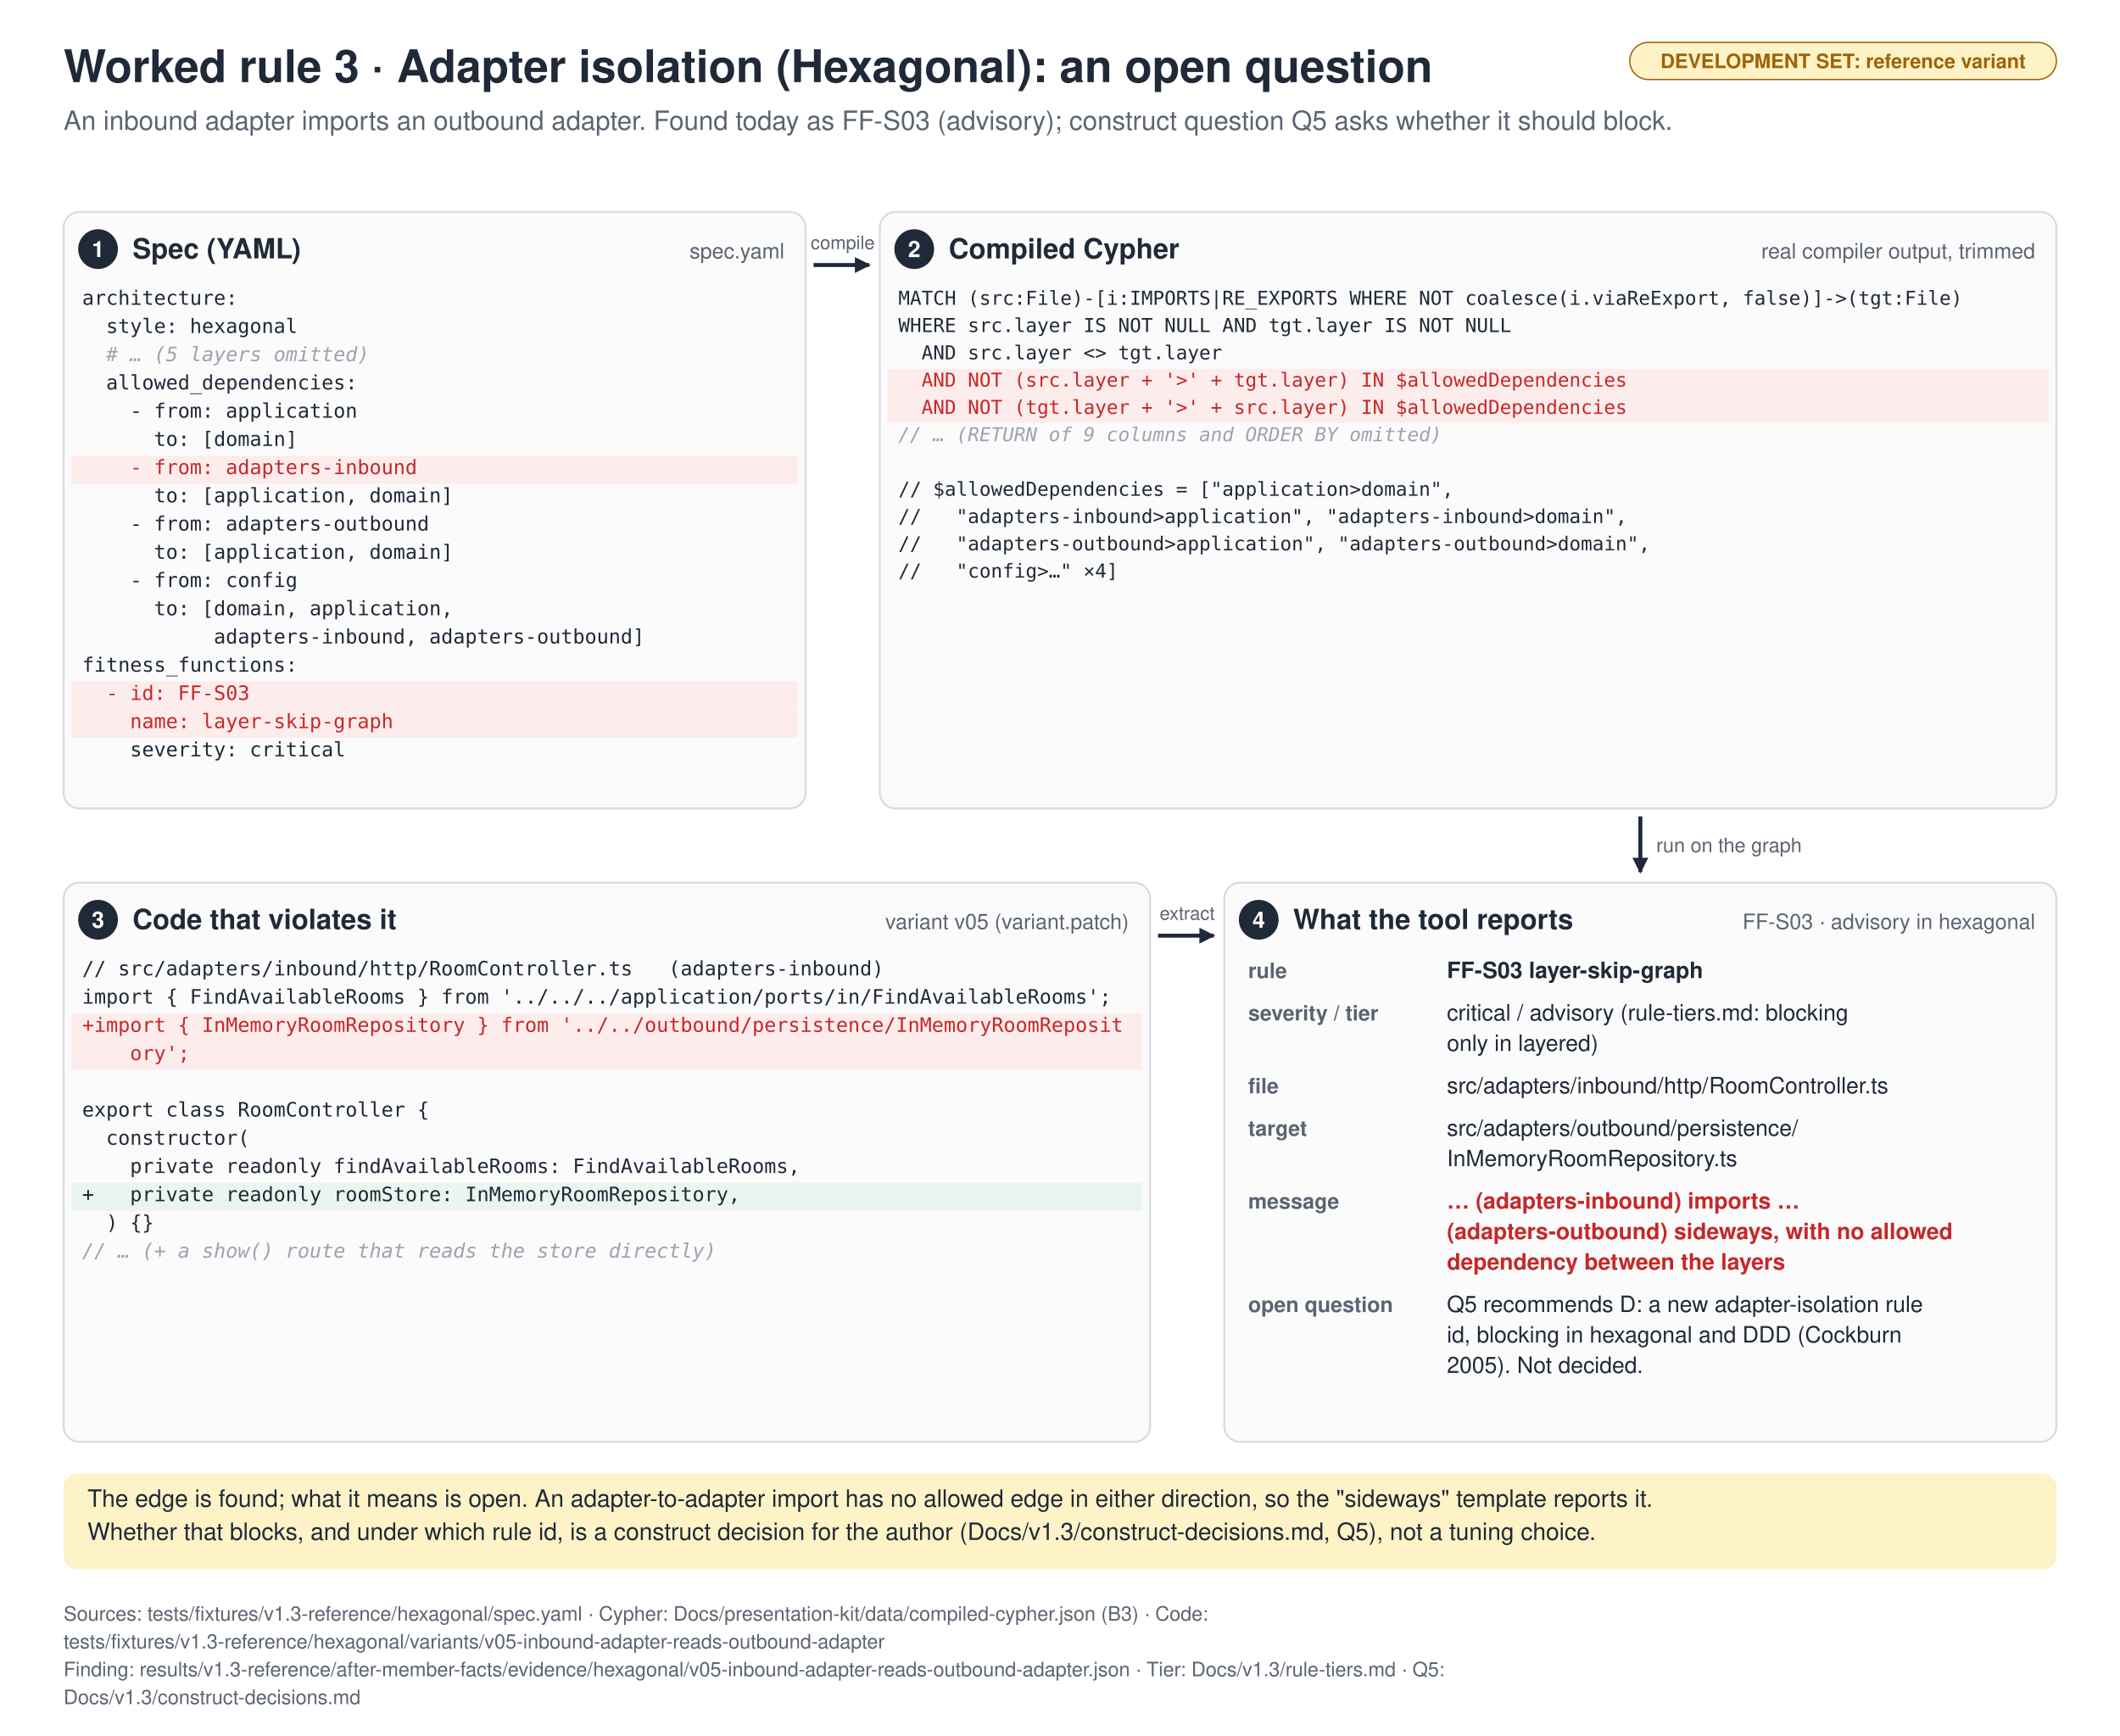
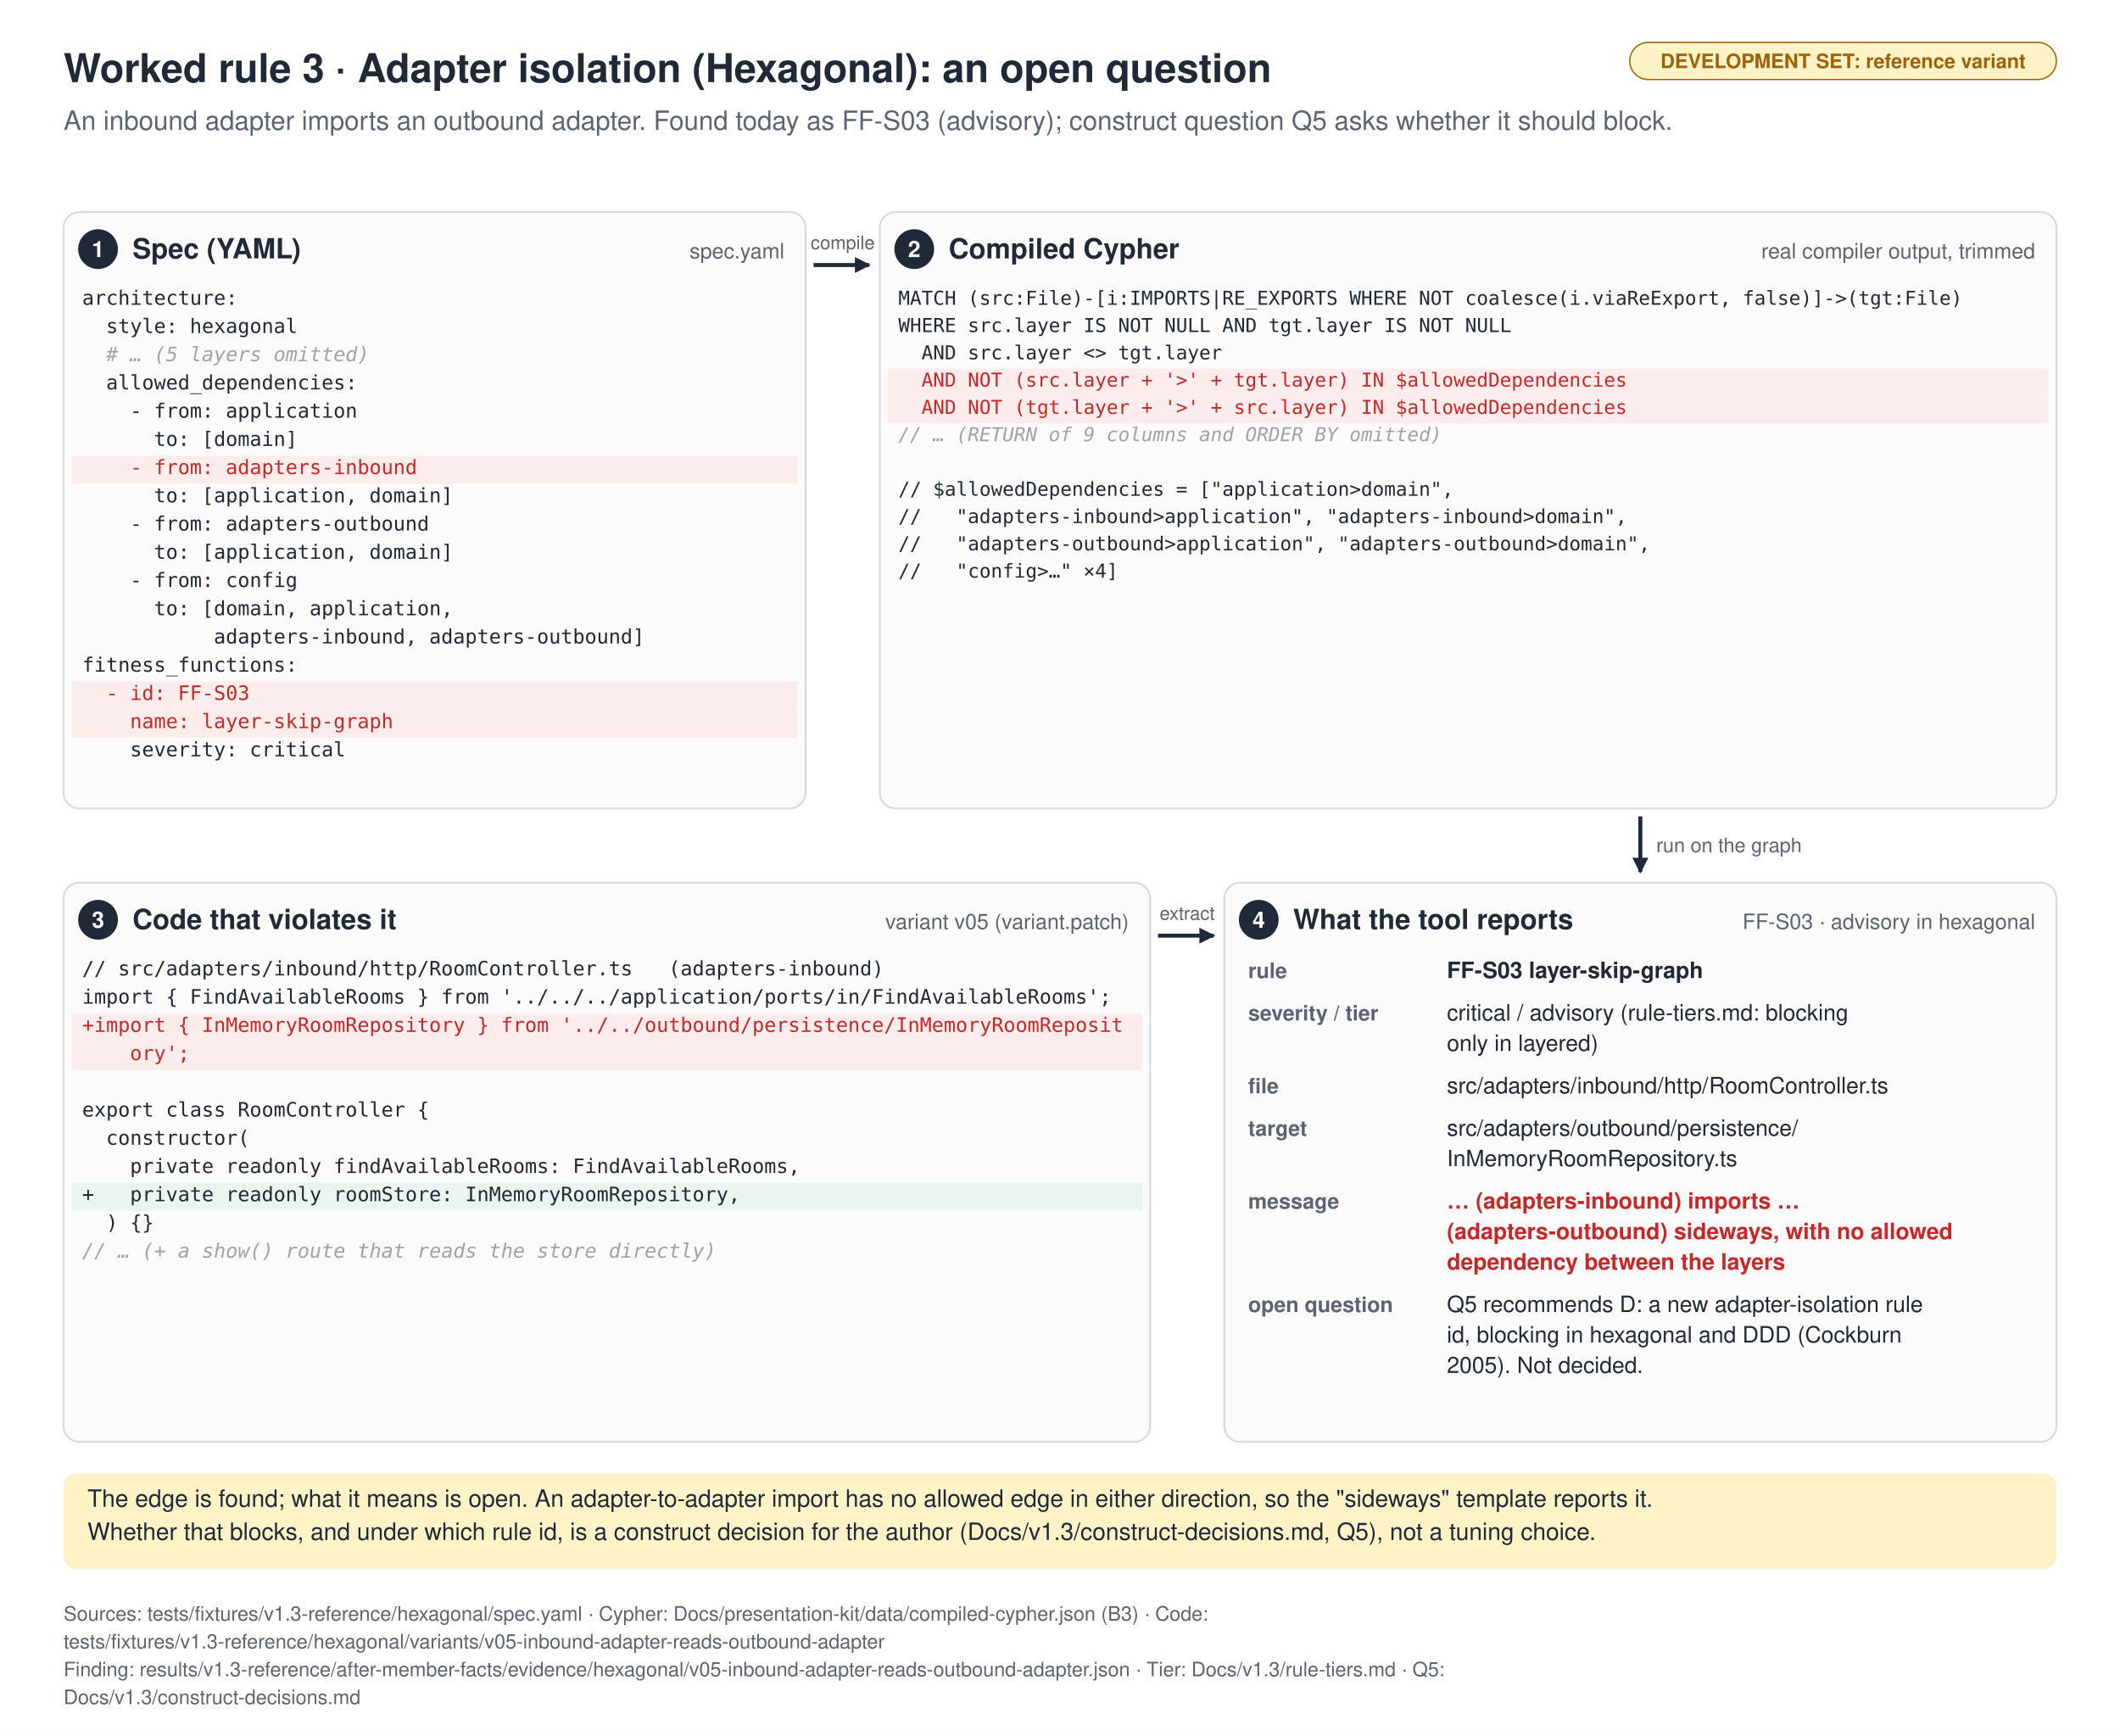
<svg xmlns="http://www.w3.org/2000/svg" width="1600" height="1310" viewBox="0 0 1600 1310">
  <defs>
    <marker id="arr" viewBox="0 0 10 10" refX="9" refY="5" markerUnits="userSpaceOnUse" markerWidth="12" markerHeight="12" orient="auto-start-reverse">
      <path d="M0,0 L10,5 L0,10 z" fill="#1F2937" />
    </marker>
    <marker id="arrM" viewBox="0 0 10 10" refX="9" refY="5" markerUnits="userSpaceOnUse" markerWidth="12" markerHeight="12" orient="auto-start-reverse">
      <path d="M0,0 L10,5 L0,10 z" fill="#5B6472" />
    </marker>
    <marker id="arrR" viewBox="0 0 10 10" refX="9" refY="5" markerUnits="userSpaceOnUse" markerWidth="12" markerHeight="12" orient="auto-start-reverse">
      <path d="M0,0 L10,5 L0,10 z" fill="#C62828" />
    </marker>
  </defs>
  <rect x="0" y="0" width="1600" height="1310" rx="0" fill="#FFFFFF" stroke="none" stroke-width="1" />
-   <text x="48" y="62" font-family="'Helvetica Neue', Helvetica, Arial, sans-serif" font-size="34" font-weight="700" fill="#1F2937" text-anchor="start">Worked rule 3 · Adapter isolation (Hexagonal): an open question</text>
+   <text x="48" y="62" font-family="'Helvetica Neue', Helvetica, Arial, sans-serif" font-size="30" font-weight="700" fill="#1F2937" text-anchor="start">Worked rule 3 · Adapter isolation (Hexagonal): an open question</text>
  <text x="48" y="98" font-family="'Helvetica Neue', Helvetica, Arial, sans-serif" font-size="20" font-weight="400" fill="#5B6472" text-anchor="start">An inbound adapter imports an outbound adapter. Found today as FF-S03 (advisory); construct question Q5 asks whether it should block.</text>
  <rect x="1230" y="32" width="322" height="28" rx="14" fill="#FEF3C7" stroke="#A16207" stroke-width="1" />
  <text x="1391" y="51.4" font-family="'Helvetica Neue', Helvetica, Arial, sans-serif" font-size="15" font-weight="600" fill="#A16207" text-anchor="middle">DEVELOPMENT SET: reference variant</text>
  <rect x="48" y="160" width="560" height="450.1" rx="12" fill="#FBFBFC" stroke="#D7DCE3" stroke-width="1.5" />
  <circle cx="74" cy="188" r="15" fill="#1F2937" />
  <text x="74" y="194" font-family="'Helvetica Neue', Helvetica, Arial, sans-serif" font-size="17" font-weight="700" fill="#fff" text-anchor="middle">1</text>
  <text x="100" y="195" font-family="'Helvetica Neue', Helvetica, Arial, sans-serif" font-size="21" font-weight="700" fill="#1F2937" text-anchor="start">Spec (YAML)</text>
  <text x="592" y="195" font-family="'Helvetica Neue', Helvetica, Arial, sans-serif" font-size="16" font-weight="400" fill="#5B6472" text-anchor="end">spec.yaml</text>
  <text x="62" y="230" font-family="Menlo, 'SF Mono', Consolas, monospace" font-size="15" fill="#1F2937" xml:space="preserve">architecture:</text>
  <text x="62" y="251.3" font-family="Menlo, 'SF Mono', Consolas, monospace" font-size="15" fill="#1F2937" xml:space="preserve">  style: hexagonal</text>
  <text x="62" y="272.6" font-family="Menlo, 'SF Mono', Consolas, monospace" font-size="15" fill="#9CA3AF" xml:space="preserve" font-style="italic">  # … (5 layers omitted)</text>
  <text x="62" y="293.9" font-family="Menlo, 'SF Mono', Consolas, monospace" font-size="15" fill="#1F2937" xml:space="preserve">  allowed_dependencies:</text>
  <text x="62" y="315.2" font-family="Menlo, 'SF Mono', Consolas, monospace" font-size="15" fill="#1F2937" xml:space="preserve">    - from: application</text>
  <text x="62" y="336.5" font-family="Menlo, 'SF Mono', Consolas, monospace" font-size="15" fill="#1F2937" xml:space="preserve">      to: [domain]</text>
  <rect x="54" y="343.8" width="548" height="21.3" rx="0" fill="#FDECEC" stroke="none" stroke-width="1" />
  <text x="62" y="357.8" font-family="Menlo, 'SF Mono', Consolas, monospace" font-size="15" fill="#C62828" xml:space="preserve">    - from: adapters-inbound</text>
  <text x="62" y="379.1" font-family="Menlo, 'SF Mono', Consolas, monospace" font-size="15" fill="#1F2937" xml:space="preserve">      to: [application, domain]</text>
  <text x="62" y="400.4" font-family="Menlo, 'SF Mono', Consolas, monospace" font-size="15" fill="#1F2937" xml:space="preserve">    - from: adapters-outbound</text>
  <text x="62" y="421.7" font-family="Menlo, 'SF Mono', Consolas, monospace" font-size="15" fill="#1F2937" xml:space="preserve">      to: [application, domain]</text>
  <text x="62" y="443" font-family="Menlo, 'SF Mono', Consolas, monospace" font-size="15" fill="#1F2937" xml:space="preserve">    - from: config</text>
  <text x="62" y="464.3" font-family="Menlo, 'SF Mono', Consolas, monospace" font-size="15" fill="#1F2937" xml:space="preserve">      to: [domain, application,</text>
  <text x="62" y="485.6" font-family="Menlo, 'SF Mono', Consolas, monospace" font-size="15" fill="#1F2937" xml:space="preserve">           adapters-inbound, adapters-outbound]</text>
  <text x="62" y="506.9" font-family="Menlo, 'SF Mono', Consolas, monospace" font-size="15" fill="#1F2937" xml:space="preserve">fitness_functions:</text>
  <rect x="54" y="514.2" width="548" height="21.3" rx="0" fill="#FDECEC" stroke="none" stroke-width="1" />
  <text x="62" y="528.2" font-family="Menlo, 'SF Mono', Consolas, monospace" font-size="15" fill="#C62828" xml:space="preserve">  - id: FF-S03</text>
  <rect x="54" y="535.5" width="548" height="21.3" rx="0" fill="#FDECEC" stroke="none" stroke-width="1" />
  <text x="62" y="549.5" font-family="Menlo, 'SF Mono', Consolas, monospace" font-size="15" fill="#C62828" xml:space="preserve">    name: layer-skip-graph</text>
  <text x="62" y="570.8" font-family="Menlo, 'SF Mono', Consolas, monospace" font-size="15" fill="#1F2937" xml:space="preserve">    severity: critical</text>
  <rect x="664" y="160" width="888" height="450.1" rx="12" fill="#FBFBFC" stroke="#D7DCE3" stroke-width="1.5" />
  <circle cx="690" cy="188" r="15" fill="#1F2937" />
  <text x="690" y="194" font-family="'Helvetica Neue', Helvetica, Arial, sans-serif" font-size="17" font-weight="700" fill="#fff" text-anchor="middle">2</text>
  <text x="716" y="195" font-family="'Helvetica Neue', Helvetica, Arial, sans-serif" font-size="21" font-weight="700" fill="#1F2937" text-anchor="start">Compiled Cypher</text>
  <text x="1536" y="195" font-family="'Helvetica Neue', Helvetica, Arial, sans-serif" font-size="16" font-weight="400" fill="#5B6472" text-anchor="end">real compiler output, trimmed</text>
  <text x="678" y="230" font-family="Menlo, 'SF Mono', Consolas, monospace" font-size="14.5" fill="#1F2937" xml:space="preserve">MATCH (src:File)-[i:IMPORTS|RE_EXPORTS WHERE NOT coalesce(i.viaReExport, false)]-&gt;(tgt:File)</text>
  <text x="678" y="250.59" font-family="Menlo, 'SF Mono', Consolas, monospace" font-size="14.5" fill="#1F2937" xml:space="preserve">WHERE src.layer IS NOT NULL AND tgt.layer IS NOT NULL</text>
  <text x="678" y="271.18" font-family="Menlo, 'SF Mono', Consolas, monospace" font-size="14.5" fill="#1F2937" xml:space="preserve">  AND src.layer &lt;&gt; tgt.layer</text>
  <rect x="670" y="278.27" width="876" height="20.59" rx="0" fill="#FDECEC" stroke="none" stroke-width="1" />
  <text x="678" y="291.77" font-family="Menlo, 'SF Mono', Consolas, monospace" font-size="14.5" fill="#C62828" xml:space="preserve">  AND NOT (src.layer + '&gt;' + tgt.layer) IN $allowedDependencies</text>
  <rect x="670" y="298.86" width="876" height="20.59" rx="0" fill="#FDECEC" stroke="none" stroke-width="1" />
  <text x="678" y="312.36" font-family="Menlo, 'SF Mono', Consolas, monospace" font-size="14.5" fill="#C62828" xml:space="preserve">  AND NOT (tgt.layer + '&gt;' + src.layer) IN $allowedDependencies</text>
  <text x="678" y="332.95" font-family="Menlo, 'SF Mono', Consolas, monospace" font-size="14.5" fill="#9CA3AF" xml:space="preserve" font-style="italic">// … (RETURN of 9 columns and ORDER BY omitted)</text>
  <text x="678" y="353.54" font-family="Menlo, 'SF Mono', Consolas, monospace" font-size="14.5" fill="#1F2937" xml:space="preserve" />
  <text x="678" y="374.13" font-family="Menlo, 'SF Mono', Consolas, monospace" font-size="14.5" fill="#1F2937" xml:space="preserve">// $allowedDependencies = ["application&gt;domain",</text>
  <text x="678" y="394.72" font-family="Menlo, 'SF Mono', Consolas, monospace" font-size="14.5" fill="#1F2937" xml:space="preserve">//   "adapters-inbound&gt;application", "adapters-inbound&gt;domain",</text>
  <text x="678" y="415.31" font-family="Menlo, 'SF Mono', Consolas, monospace" font-size="14.5" fill="#1F2937" xml:space="preserve">//   "adapters-outbound&gt;application", "adapters-outbound&gt;domain",</text>
  <text x="678" y="435.9" font-family="Menlo, 'SF Mono', Consolas, monospace" font-size="14.5" fill="#1F2937" xml:space="preserve">//   "config&gt;…" ×4]</text>
  <rect x="48" y="666.1" width="820" height="422" rx="12" fill="#FBFBFC" stroke="#D7DCE3" stroke-width="1.5" />
  <circle cx="74" cy="694.1" r="15" fill="#1F2937" />
  <text x="74" y="700.1" font-family="'Helvetica Neue', Helvetica, Arial, sans-serif" font-size="17" font-weight="700" fill="#fff" text-anchor="middle">3</text>
  <text x="100" y="701.1" font-family="'Helvetica Neue', Helvetica, Arial, sans-serif" font-size="21" font-weight="700" fill="#1F2937" text-anchor="start">Code that violates it</text>
  <text x="852" y="701.1" font-family="'Helvetica Neue', Helvetica, Arial, sans-serif" font-size="16" font-weight="400" fill="#5B6472" text-anchor="end">variant v05 (variant.patch)</text>
  <text x="62" y="736.1" font-family="Menlo, 'SF Mono', Consolas, monospace" font-size="15" fill="#1F2937" xml:space="preserve">// src/adapters/inbound/http/RoomController.ts   (adapters-inbound)</text>
  <text x="62" y="757.4" font-family="Menlo, 'SF Mono', Consolas, monospace" font-size="15" fill="#1F2937" xml:space="preserve">import { FindAvailableRooms } from '../../../application/ports/in/FindAvailableRooms';</text>
  <rect x="54" y="764.7" width="808" height="21.3" rx="0" fill="#FDECEC" stroke="none" stroke-width="1" />
  <text x="62" y="778.7" font-family="Menlo, 'SF Mono', Consolas, monospace" font-size="15" fill="#C62828" xml:space="preserve">+import { InMemoryRoomRepository } from '../../outbound/persistence/InMemoryRoomReposit</text>
  <rect x="54" y="786" width="808" height="21.3" rx="0" fill="#FDECEC" stroke="none" stroke-width="1" />
  <text x="62" y="800" font-family="Menlo, 'SF Mono', Consolas, monospace" font-size="15" fill="#C62828" xml:space="preserve">    ory';</text>
  <text x="62" y="821.3" font-family="Menlo, 'SF Mono', Consolas, monospace" font-size="15" fill="#1F2937" xml:space="preserve" />
  <text x="62" y="842.6" font-family="Menlo, 'SF Mono', Consolas, monospace" font-size="15" fill="#1F2937" xml:space="preserve">export class RoomController {</text>
  <text x="62" y="863.9" font-family="Menlo, 'SF Mono', Consolas, monospace" font-size="15" fill="#1F2937" xml:space="preserve">  constructor(</text>
  <text x="62" y="885.2" font-family="Menlo, 'SF Mono', Consolas, monospace" font-size="15" fill="#1F2937" xml:space="preserve">    private readonly findAvailableRooms: FindAvailableRooms,</text>
  <rect x="54" y="892.5" width="808" height="21.3" rx="0" fill="#E9F5EE" stroke="none" stroke-width="1" />
  <text x="62" y="906.5" font-family="Menlo, 'SF Mono', Consolas, monospace" font-size="15" fill="#1F2937" xml:space="preserve">+   private readonly roomStore: InMemoryRoomRepository,</text>
  <text x="62" y="927.8" font-family="Menlo, 'SF Mono', Consolas, monospace" font-size="15" fill="#1F2937" xml:space="preserve">  ) {}</text>
  <text x="62" y="949.1" font-family="Menlo, 'SF Mono', Consolas, monospace" font-size="15" fill="#9CA3AF" xml:space="preserve" font-style="italic">// … (+ a show() route that reads the store directly)</text>
  <rect x="924" y="666.1" width="628" height="422" rx="12" fill="#FBFBFC" stroke="#D7DCE3" stroke-width="1.5" />
  <circle cx="950" cy="694.1" r="15" fill="#1F2937" />
  <text x="950" y="700.1" font-family="'Helvetica Neue', Helvetica, Arial, sans-serif" font-size="17" font-weight="700" fill="#fff" text-anchor="middle">4</text>
  <text x="976" y="701.1" font-family="'Helvetica Neue', Helvetica, Arial, sans-serif" font-size="21" font-weight="700" fill="#1F2937" text-anchor="start">What the tool reports</text>
  <text x="1536" y="701.1" font-family="'Helvetica Neue', Helvetica, Arial, sans-serif" font-size="16" font-weight="400" fill="#5B6472" text-anchor="end">FF-S03 · advisory in hexagonal</text>
  <text x="942" y="738.1" font-family="'Helvetica Neue', Helvetica, Arial, sans-serif" font-size="16" font-weight="600" fill="#5B6472" text-anchor="start">rule</text>
  <text x="1092" y="738.1" font-family="'Helvetica Neue', Helvetica, Arial, sans-serif" font-size="17" font-weight="700" fill="#1F2937" text-anchor="start">FF-S03 layer-skip-graph</text>
  <text x="942" y="770.1" font-family="'Helvetica Neue', Helvetica, Arial, sans-serif" font-size="16" font-weight="600" fill="#5B6472" text-anchor="start">severity / tier</text>
  <text x="1092" y="770.1" font-family="'Helvetica Neue', Helvetica, Arial, sans-serif" font-size="17" font-weight="400" fill="#1F2937" text-anchor="start">critical / advisory (rule-tiers.md: blocking</text>
  <text x="1092" y="793.1" font-family="'Helvetica Neue', Helvetica, Arial, sans-serif" font-size="17" font-weight="400" fill="#1F2937" text-anchor="start">only in layered)</text>
  <text x="942" y="825.1" font-family="'Helvetica Neue', Helvetica, Arial, sans-serif" font-size="16" font-weight="600" fill="#5B6472" text-anchor="start">file</text>
  <text x="1092" y="825.1" font-family="'Helvetica Neue', Helvetica, Arial, sans-serif" font-size="17" font-weight="400" fill="#1F2937" text-anchor="start">src/adapters/inbound/http/RoomController.ts</text>
  <text x="942" y="857.1" font-family="'Helvetica Neue', Helvetica, Arial, sans-serif" font-size="16" font-weight="600" fill="#5B6472" text-anchor="start">target</text>
  <text x="1092" y="857.1" font-family="'Helvetica Neue', Helvetica, Arial, sans-serif" font-size="17" font-weight="400" fill="#1F2937" text-anchor="start">src/adapters/outbound/persistence/</text>
  <text x="1092" y="880.1" font-family="'Helvetica Neue', Helvetica, Arial, sans-serif" font-size="17" font-weight="400" fill="#1F2937" text-anchor="start">InMemoryRoomRepository.ts</text>
  <text x="942" y="912.1" font-family="'Helvetica Neue', Helvetica, Arial, sans-serif" font-size="16" font-weight="600" fill="#5B6472" text-anchor="start">message</text>
  <text x="1092" y="912.1" font-family="'Helvetica Neue', Helvetica, Arial, sans-serif" font-size="17" font-weight="700" fill="#C62828" text-anchor="start">… (adapters-inbound) imports …</text>
  <text x="1092" y="935.1" font-family="'Helvetica Neue', Helvetica, Arial, sans-serif" font-size="17" font-weight="700" fill="#C62828" text-anchor="start">(adapters-outbound) sideways, with no allowed</text>
  <text x="1092" y="958.1" font-family="'Helvetica Neue', Helvetica, Arial, sans-serif" font-size="17" font-weight="700" fill="#C62828" text-anchor="start">dependency between the layers</text>
  <text x="942" y="990.1" font-family="'Helvetica Neue', Helvetica, Arial, sans-serif" font-size="16" font-weight="600" fill="#5B6472" text-anchor="start">open question</text>
  <text x="1092" y="990.1" font-family="'Helvetica Neue', Helvetica, Arial, sans-serif" font-size="17" font-weight="400" fill="#1F2937" text-anchor="start">Q5 recommends D: a new adapter-isolation rule</text>
  <text x="1092" y="1013.1" font-family="'Helvetica Neue', Helvetica, Arial, sans-serif" font-size="17" font-weight="400" fill="#1F2937" text-anchor="start">id, blocking in hexagonal and DDD (Cockburn</text>
  <text x="1092" y="1036.1" font-family="'Helvetica Neue', Helvetica, Arial, sans-serif" font-size="17" font-weight="400" fill="#1F2937" text-anchor="start">2005). Not decided.</text>
  <line x1="614" y1="200" x2="656" y2="200" stroke="#1F2937" stroke-width="3" marker-end="url(#arr)" />
  <text x="636" y="188" font-family="'Helvetica Neue', Helvetica, Arial, sans-serif" font-size="14" font-weight="400" fill="#5B6472" text-anchor="middle">compile</text>
  <line x1="1238" y1="616.1" x2="1238" y2="658.1" stroke="#1F2937" stroke-width="3" marker-end="url(#arr)" />
  <text x="1250" y="643.1" font-family="'Helvetica Neue', Helvetica, Arial, sans-serif" font-size="15" font-weight="400" fill="#5B6472" text-anchor="start">run on the graph</text>
  <line x1="874" y1="706.1" x2="916" y2="706.1" stroke="#1F2937" stroke-width="3" marker-end="url(#arr)" />
  <text x="896" y="694.1" font-family="'Helvetica Neue', Helvetica, Arial, sans-serif" font-size="14" font-weight="400" fill="#5B6472" text-anchor="middle">extract</text>
  <rect x="48" y="1112.1" width="1504" height="72" rx="10" fill="#FEF3C7" stroke="none" stroke-width="1" />
  <text x="66" y="1137.1" font-family="'Helvetica Neue', Helvetica, Arial, sans-serif" font-size="18" font-weight="400" fill="#1F2937" text-anchor="start">The edge is found; what it means is open. An adapter-to-adapter import has no allowed edge in either direction, so the "sideways" template reports it.</text>
  <text x="66" y="1162.1" font-family="'Helvetica Neue', Helvetica, Arial, sans-serif" font-size="18" font-weight="400" fill="#1F2937" text-anchor="start">Whether that blocks, and under which rule id, is a construct decision for the author (Docs/v1.3/construct-decisions.md, Q5), not a tuning choice.</text>
  <text x="48" y="1223" font-family="'Helvetica Neue', Helvetica, Arial, sans-serif" font-size="15" font-weight="400" fill="#5B6472" text-anchor="start">Sources: tests/fixtures/v1.3-reference/hexagonal/spec.yaml · Cypher: Docs/presentation-kit/data/compiled-cypher.json (B3) · Code:</text>
  <text x="48" y="1244" font-family="'Helvetica Neue', Helvetica, Arial, sans-serif" font-size="15" font-weight="400" fill="#5B6472" text-anchor="start">tests/fixtures/v1.3-reference/hexagonal/variants/v05-inbound-adapter-reads-outbound-adapter</text>
  <text x="48" y="1265" font-family="'Helvetica Neue', Helvetica, Arial, sans-serif" font-size="15" font-weight="400" fill="#5B6472" text-anchor="start">Finding: results/v1.3-reference/after-member-facts/evidence/hexagonal/v05-inbound-adapter-reads-outbound-adapter.json · Tier: Docs/v1.3/rule-tiers.md · Q5:</text>
  <text x="48" y="1286" font-family="'Helvetica Neue', Helvetica, Arial, sans-serif" font-size="15" font-weight="400" fill="#5B6472" text-anchor="start">Docs/v1.3/construct-decisions.md</text>
</svg>
